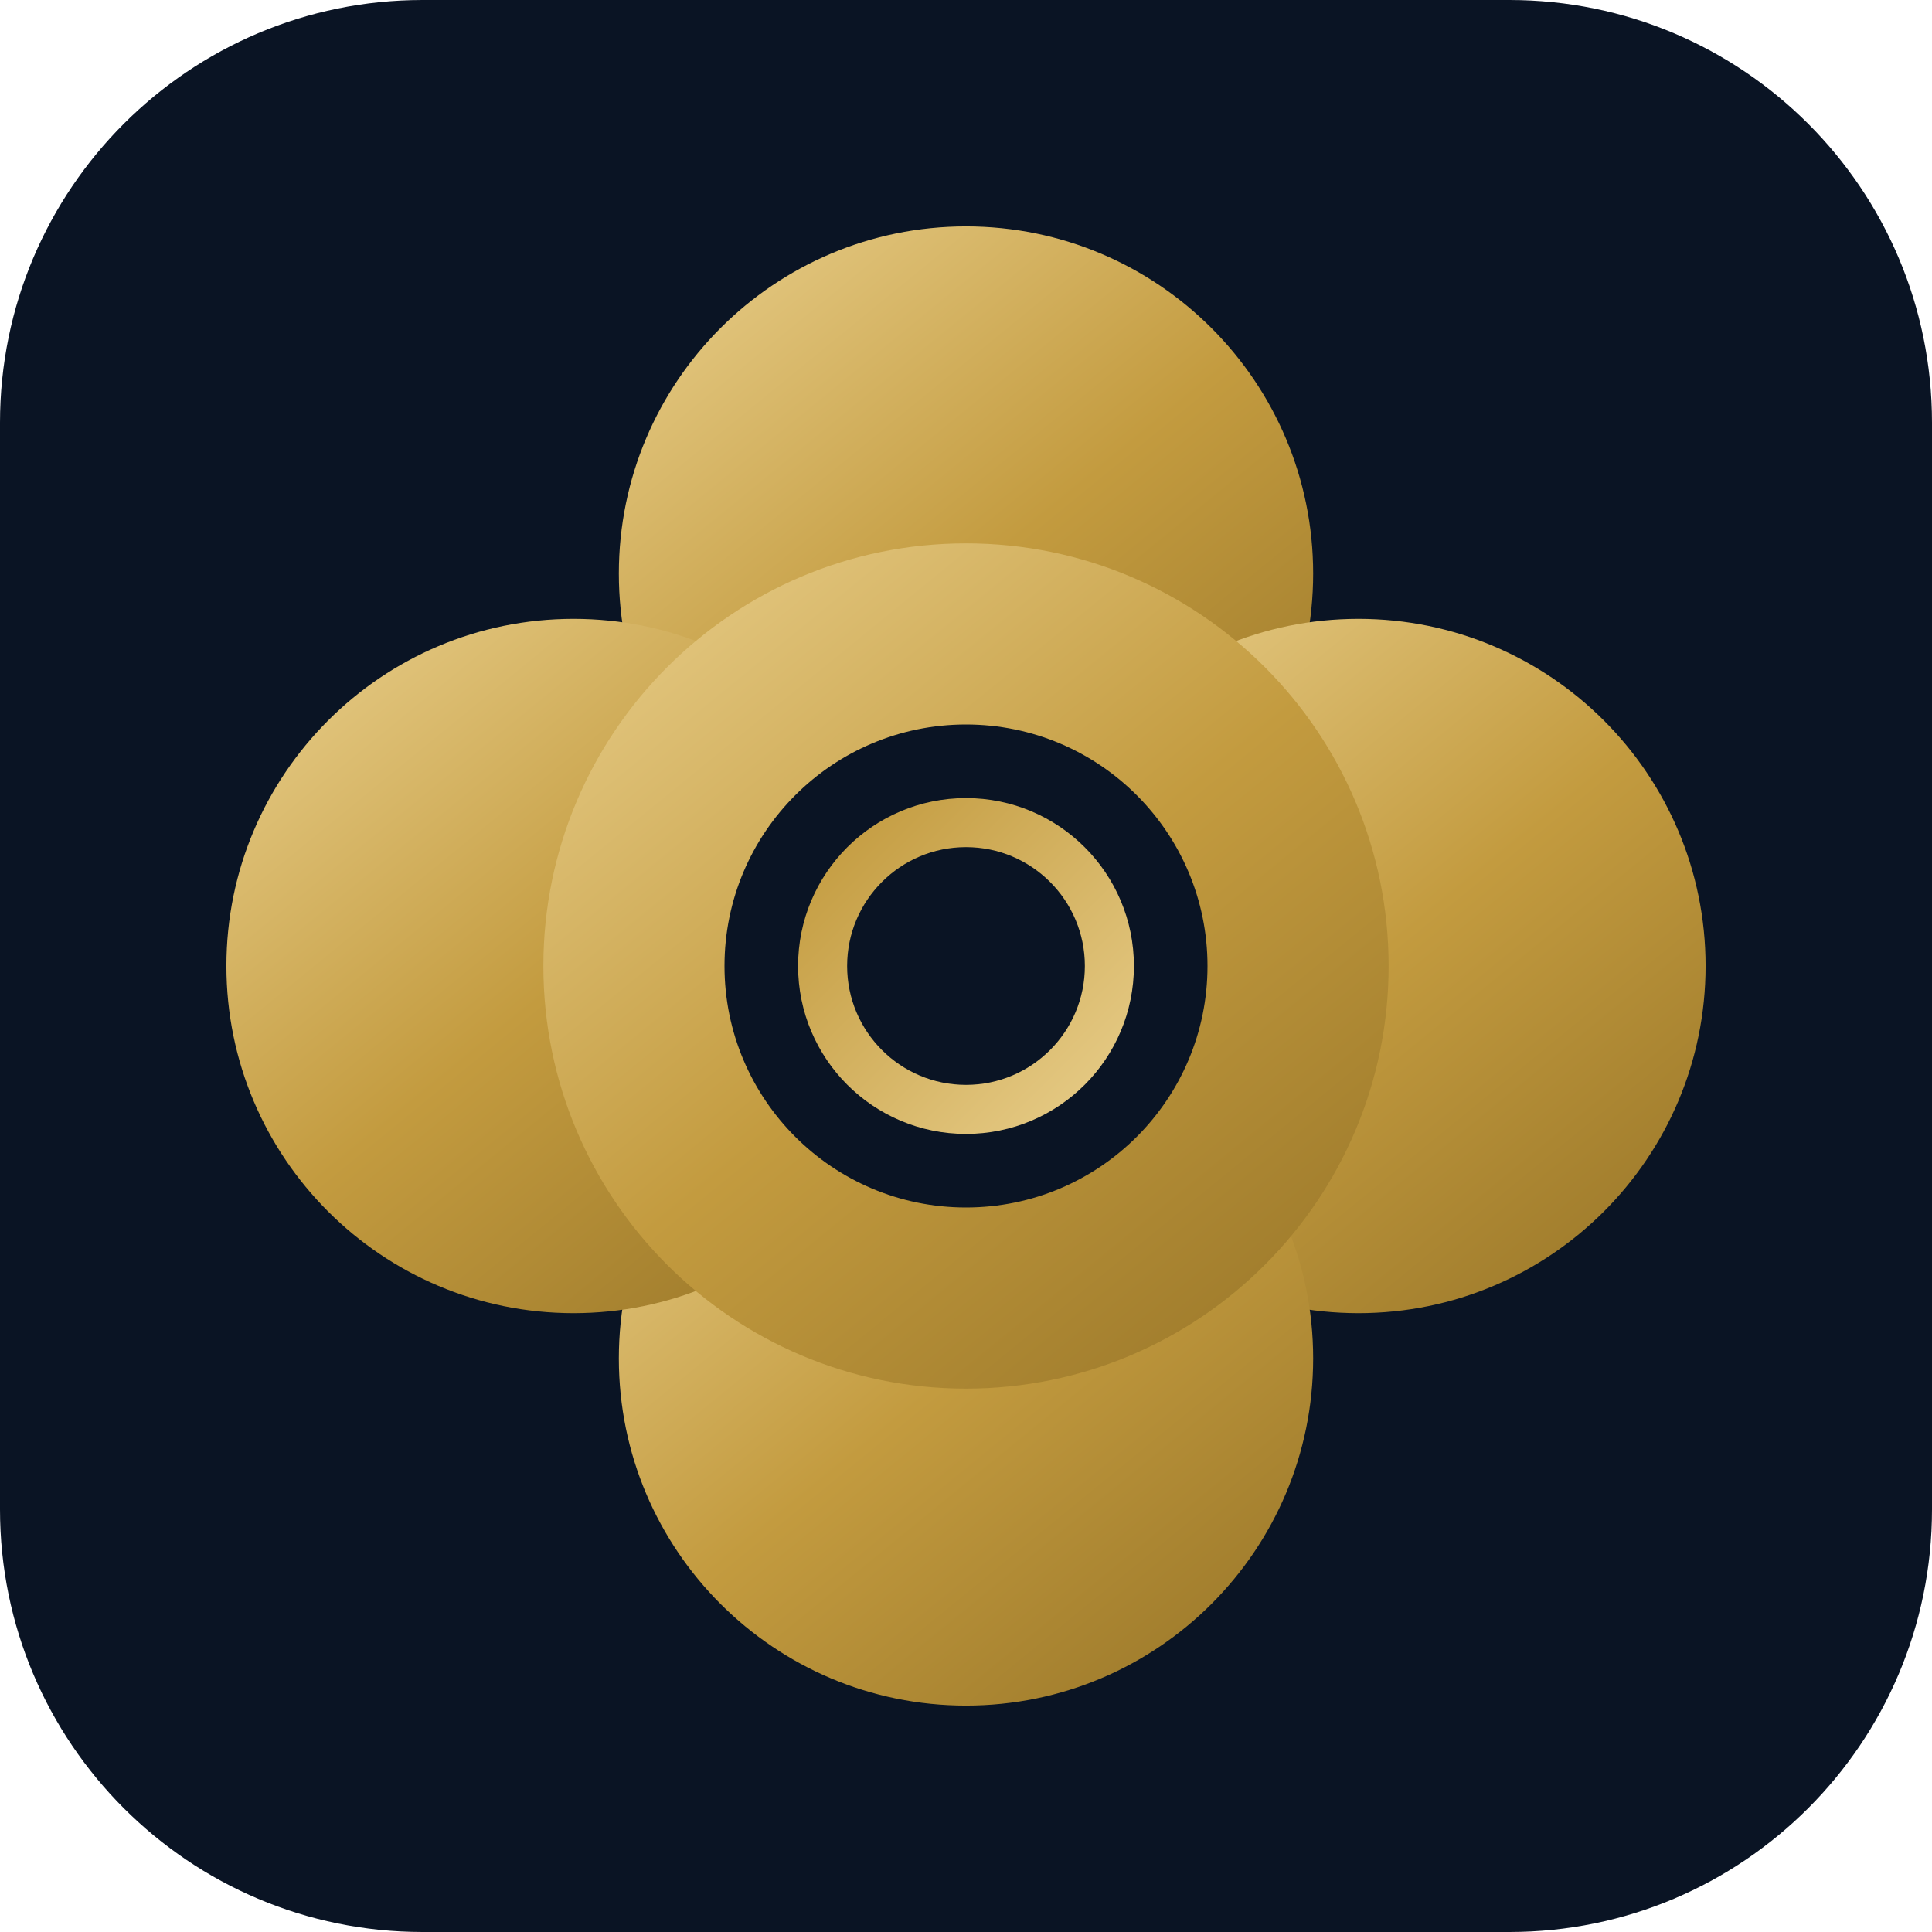
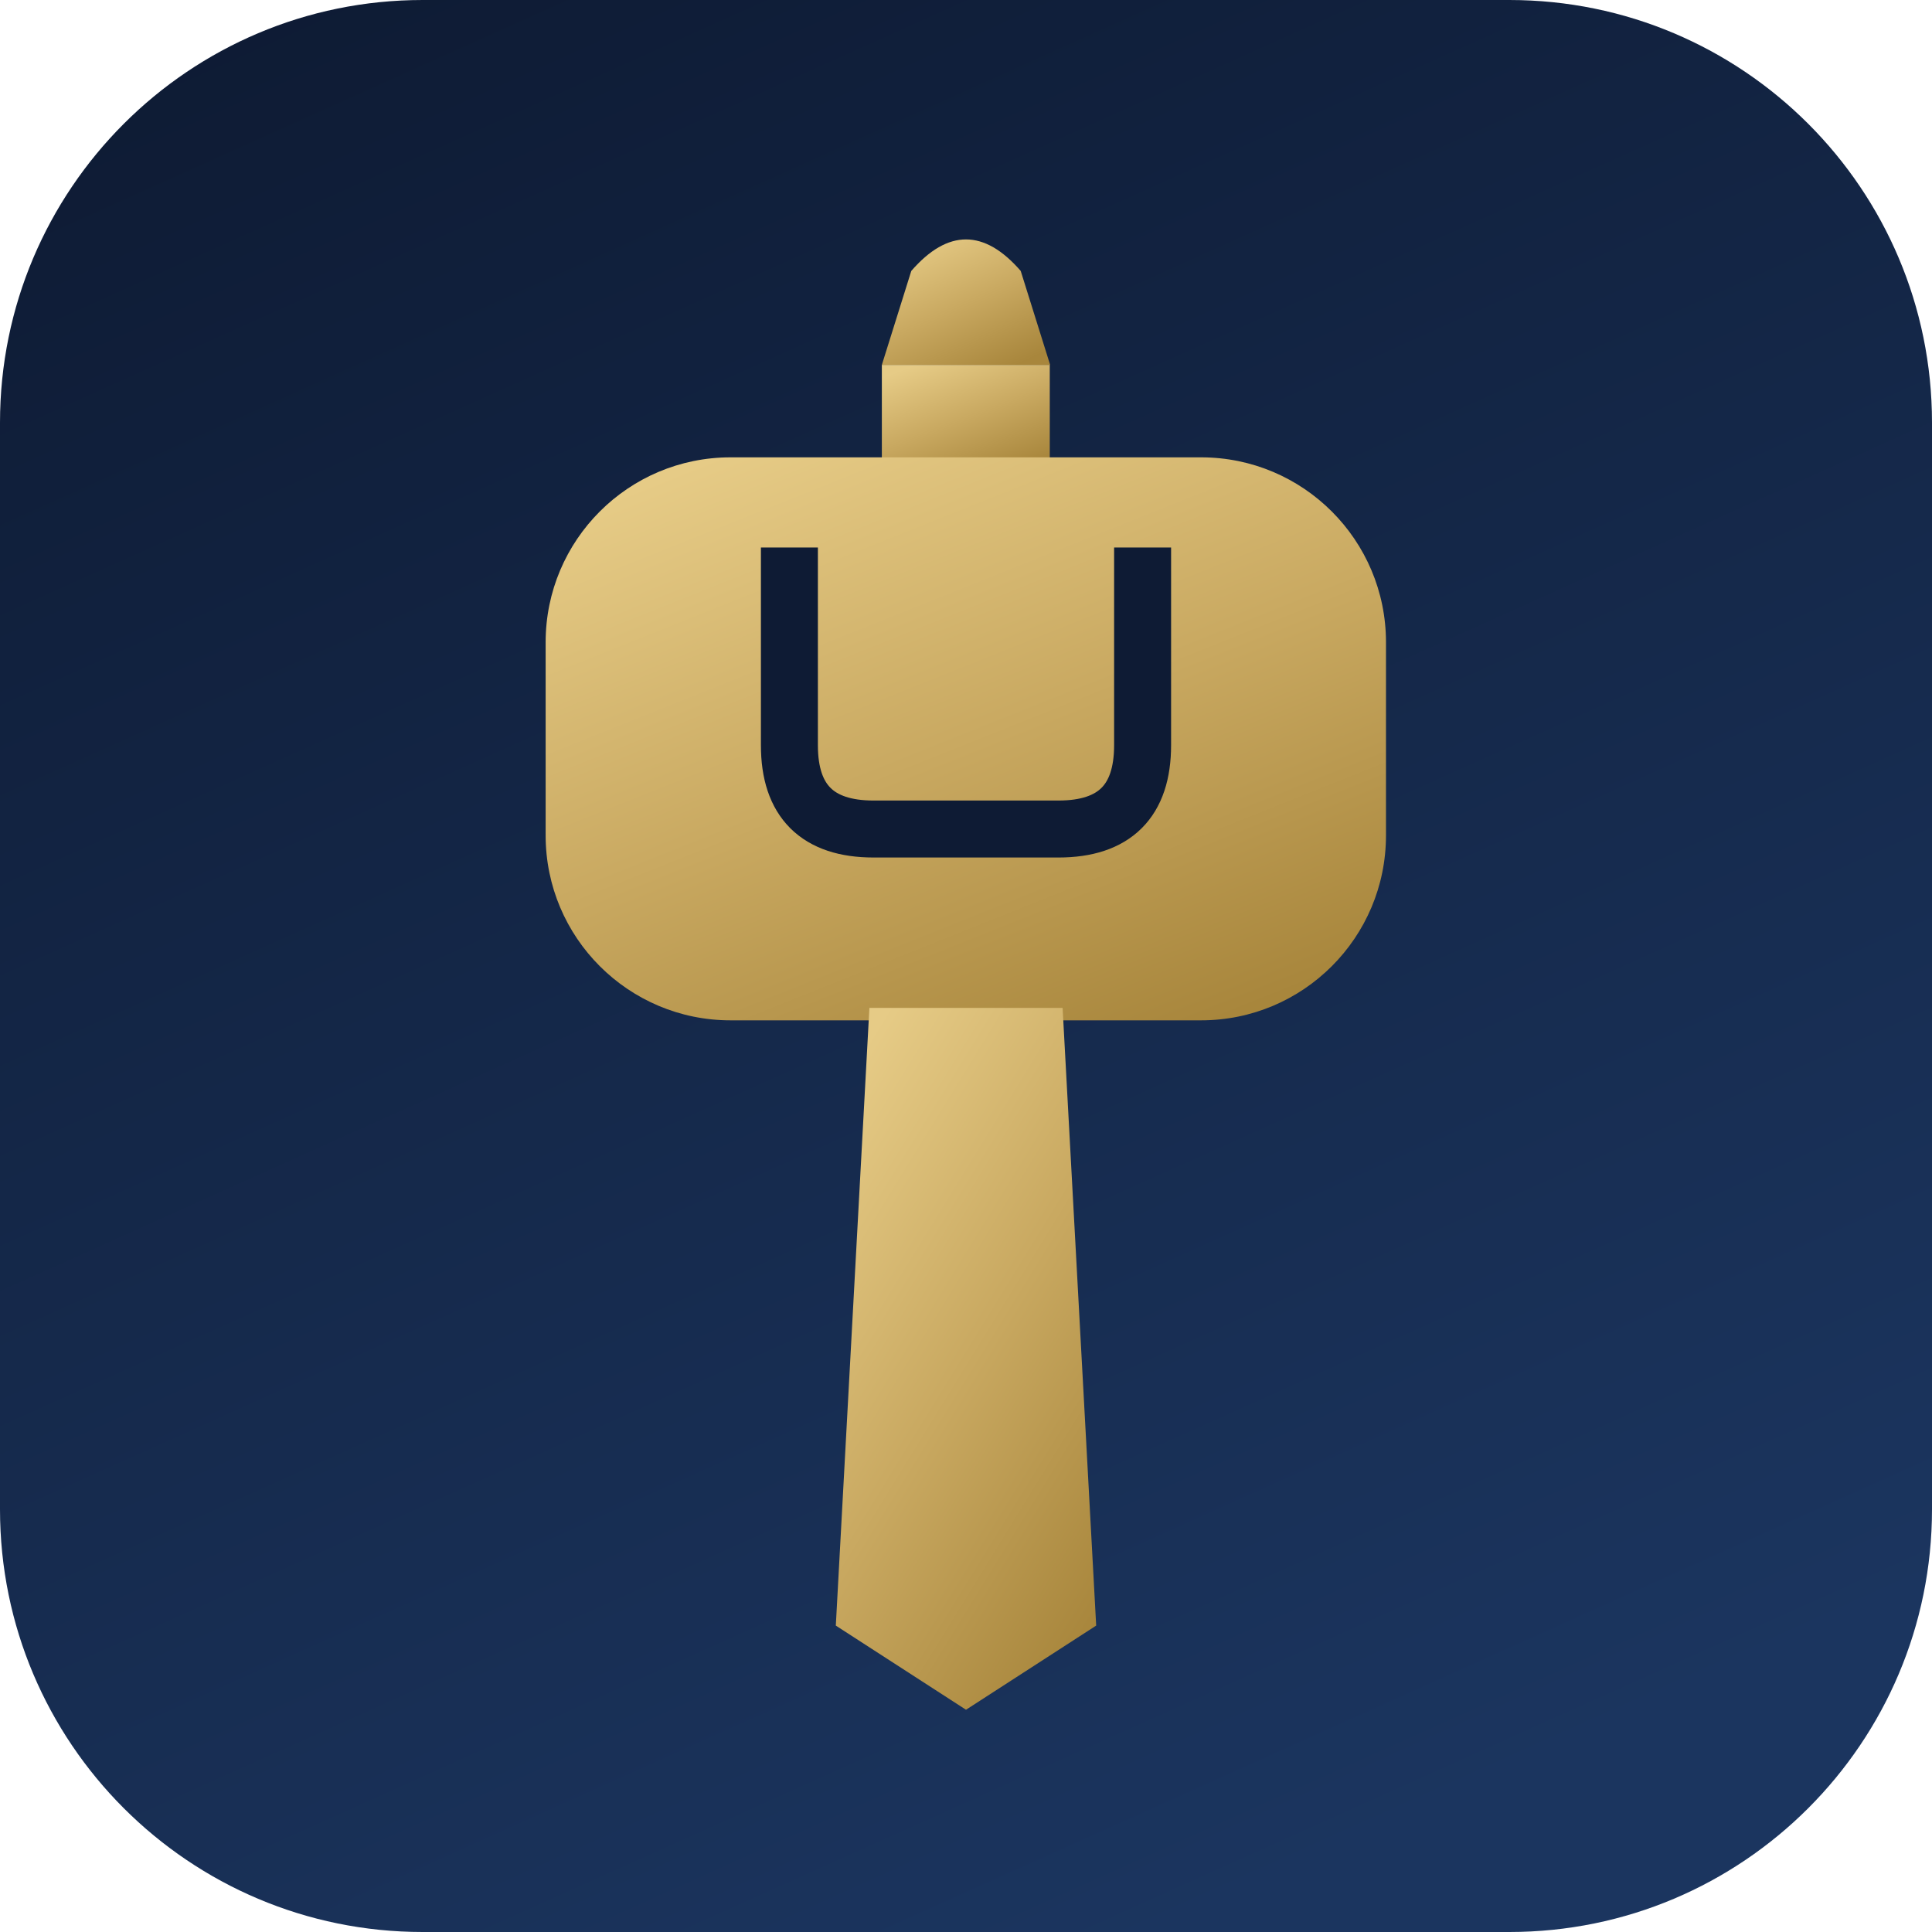
<svg xmlns="http://www.w3.org/2000/svg" viewBox="0 0 512 512" width="512" height="512">
  <defs>
-     <linearGradient id="au" x1="0.1" y1="0.02" x2="0.9" y2="1">
+     <linearGradient id="bg" x1="0.15" y1="0" x2="0.6" y2="1">
+       <stop offset="0" stop-color="#0E1B34" />
+       <stop offset="1" stop-color="#1B355F" />
+     </linearGradient>
+     <linearGradient id="au" x1="0.2" y1="0" x2="0.8" y2="1">
      <stop offset="0" stop-color="#E6CB86" />
-       <stop offset="0.5" stop-color="#C39B3F" />
-       <stop offset="1" stop-color="#9A7729" />
-     </linearGradient>
-     <linearGradient id="au2" x1="0" y1="0" x2="1" y2="1">
-       <stop offset="0" stop-color="#C39B3F" />
-       <stop offset="1" stop-color="#E6CB86" />
+       <stop offset="0.5" stop-color="#C9A961" />
+       <stop offset="1" stop-color="#A8863C" />
    </linearGradient>
  </defs>
-   <rect width="512" height="512" rx="112" fill="#0A1424" />
+   <rect width="512" height="512" rx="112" fill="url(#bg)" />
  <g fill="url(#au)">
-     <circle cx="256" cy="152" r="92" />
-     <circle cx="360" cy="256" r="92" />
-     <circle cx="256" cy="360" r="92" />
-     <circle cx="152" cy="256" r="92" />
-     <circle cx="256" cy="256" r="112" />
+     <path d="M 241.5,71.8 Q 256,55.1 270.5,71.8 L 278.3,96.7 L 233.7,96.7 Z" />
+     <rect x="233.7" y="96.7" width="44.5" height="27.8" />
+     <rect x="144.6" y="121.2" width="222.7" height="149.2" rx="49" />
+     <path d="M 230.4,267.1 L 221.5,430.8 L 256,453.1 L 290.5,430.8 L 281.6,267.1 Z" />
  </g>
-   <circle cx="256" cy="256" r="64" fill="#0A1424" />
-   <circle cx="256" cy="256" r="38" fill="none" stroke="url(#au2)" stroke-width="13" />
+   <path d="M 209.2,145.1 L 209.2,197.5 Q 209.2,219.7 231.5,219.7 L 280.5,219.7 Q 302.8,219.7 302.8,197.5 L 302.8,145.1" fill="none" stroke="#0E1B34" stroke-width="15.1" stroke-linejoin="round" />
</svg>
